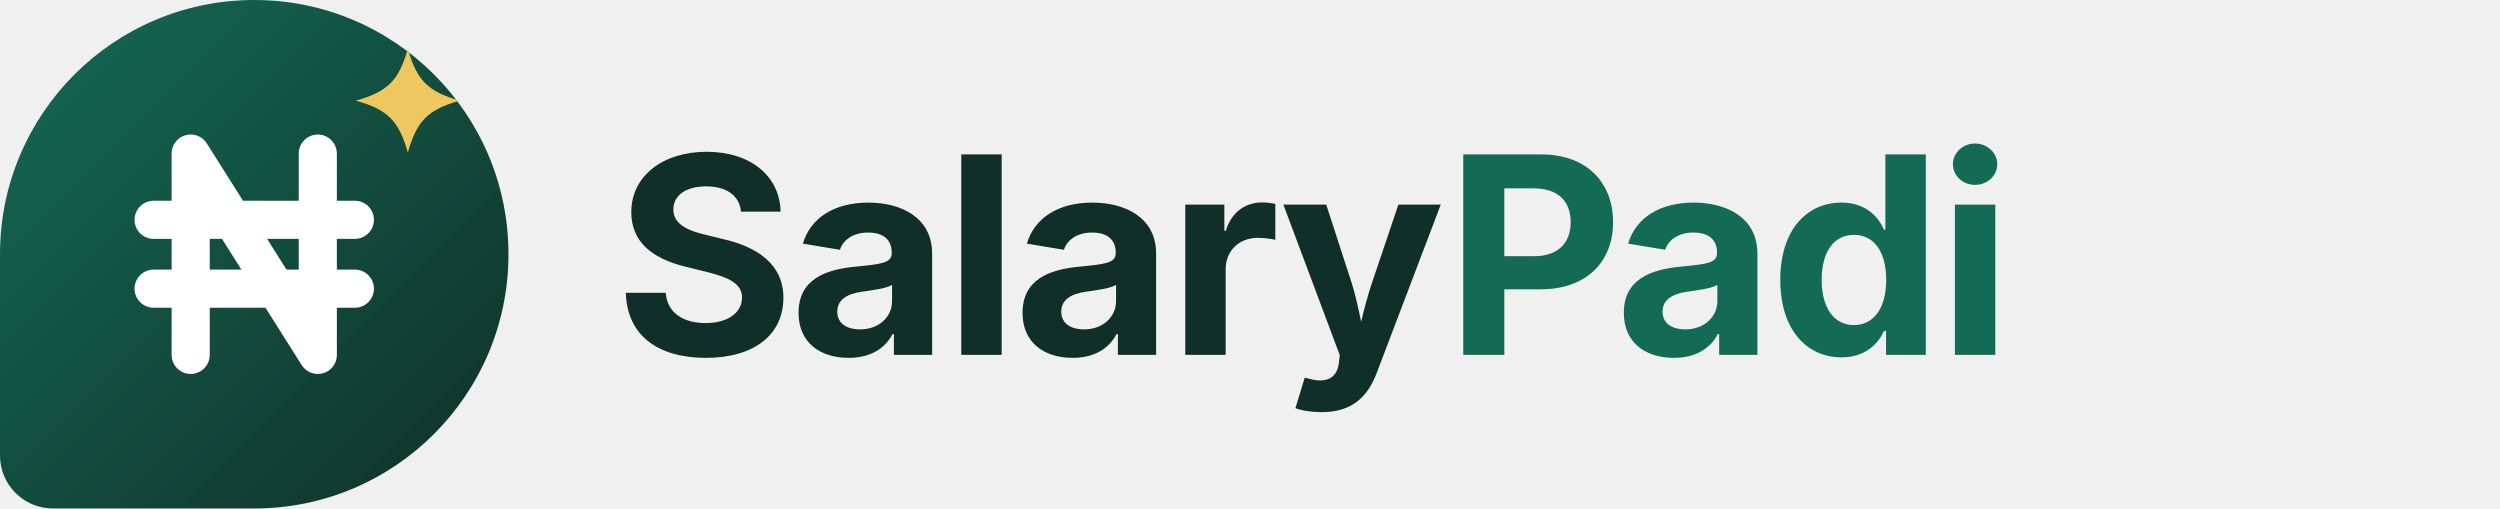
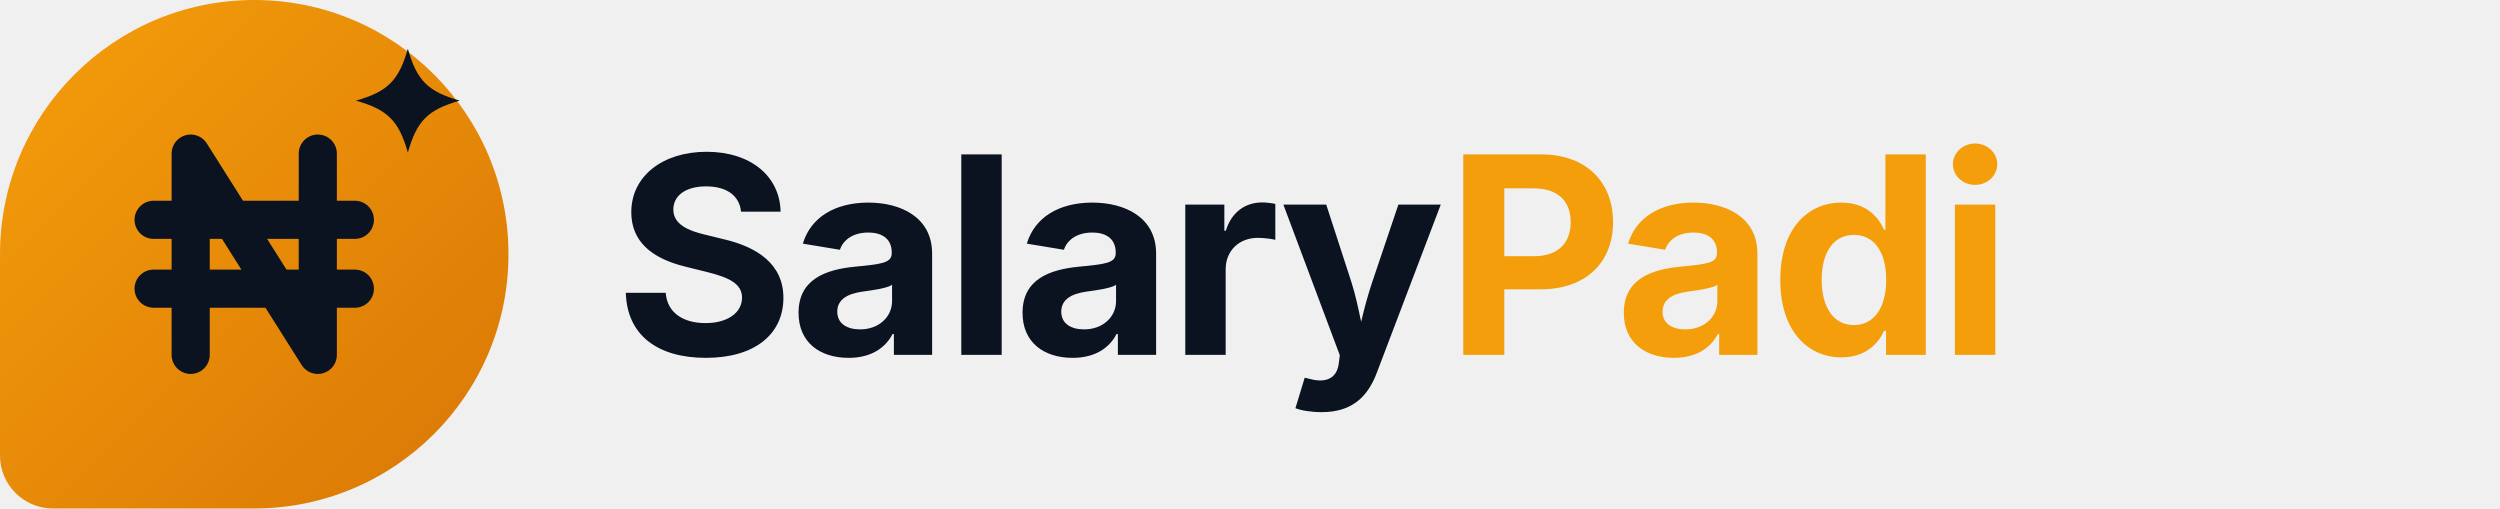
<svg xmlns="http://www.w3.org/2000/svg" viewBox="0 0 236 48" width="236" height="48" role="img" aria-label="SalaryPadi">
  <defs>
    <linearGradient id="sp-lockup" x1="0" y1="0" x2="1" y2="1">
-       <stop offset="0" stop-color="#146b55" />
-       <stop offset="1" stop-color="#102f28" />
+       <stop offset="0" stop-color="#f59e0b" />
+       <stop offset="1" stop-color="#d97706" />
    </linearGradient>
  </defs>
  <path d="M24 0 A24 24 0 0 1 48 24 A24 24 0 0 1 24 48 H5 A5 5 0 0 1 0 43 V24 A24 24 0 0 1 24 0 Z" fill="url(#sp-lockup)" />
-   <g stroke="#ffffff" stroke-width="3.6" stroke-linecap="round" stroke-linejoin="round" fill="none">
+   <g stroke="#0b1220" stroke-width="3.6" stroke-linecap="round" stroke-linejoin="round" fill="none">
    <path d="M18 33.5 V14.5 L30 33.5 V14.5" />
    <path d="M14.5 20.75 H33.5" />
    <path d="M14.5 27.25 H33.5" />
  </g>
-   <path d="M38.5 4.6 C39.35 7.6 40.4 8.65 43.4 9.5 C40.4 10.35 39.35 11.4 38.5 14.4 C37.65 11.4 36.6 10.35 33.6 9.5 C36.6 8.65 37.65 7.6 38.5 4.6 Z" fill="#eec75f" />
-   <text x="58" y="33.5" font-family="'Segoe UI', 'Inter', 'Helvetica Neue', Arial, sans-serif" font-size="26" font-weight="700" letter-spacing="-0.5" fill="#102f28">Salary<tspan fill="#146b55">Padi</tspan>
+   <path d="M38.5 4.6 C39.35 7.6 40.4 8.65 43.4 9.5 C40.4 10.35 39.35 11.4 38.5 14.4 C37.65 11.4 36.6 10.35 33.6 9.5 C36.6 8.65 37.65 7.6 38.5 4.6 Z" fill="#0b1220" />
+   <text x="58" y="33.5" font-family="'Segoe UI', 'Inter', 'Helvetica Neue', Arial, sans-serif" font-size="26" font-weight="700" letter-spacing="-0.5" fill="#0b1220">Salary<tspan fill="#f59e0b">Padi</tspan>
  </text>
</svg>
